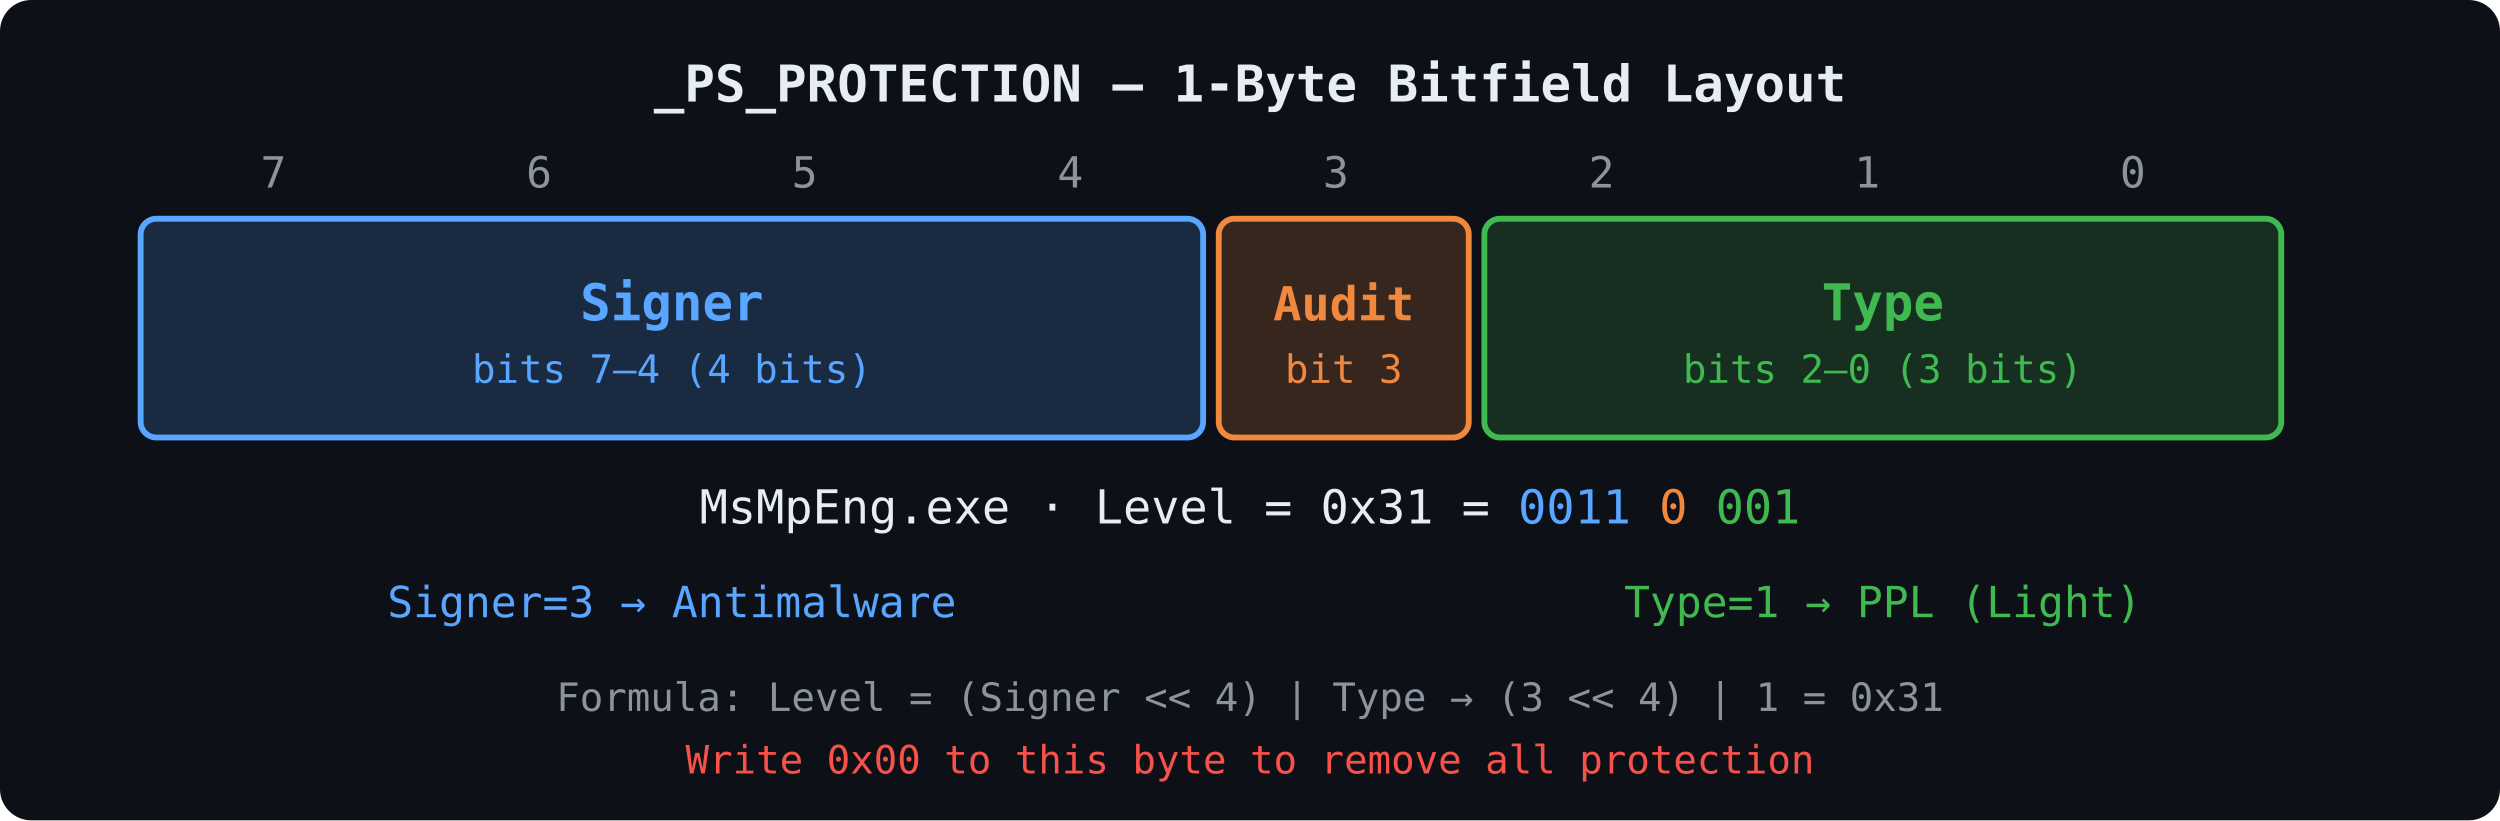
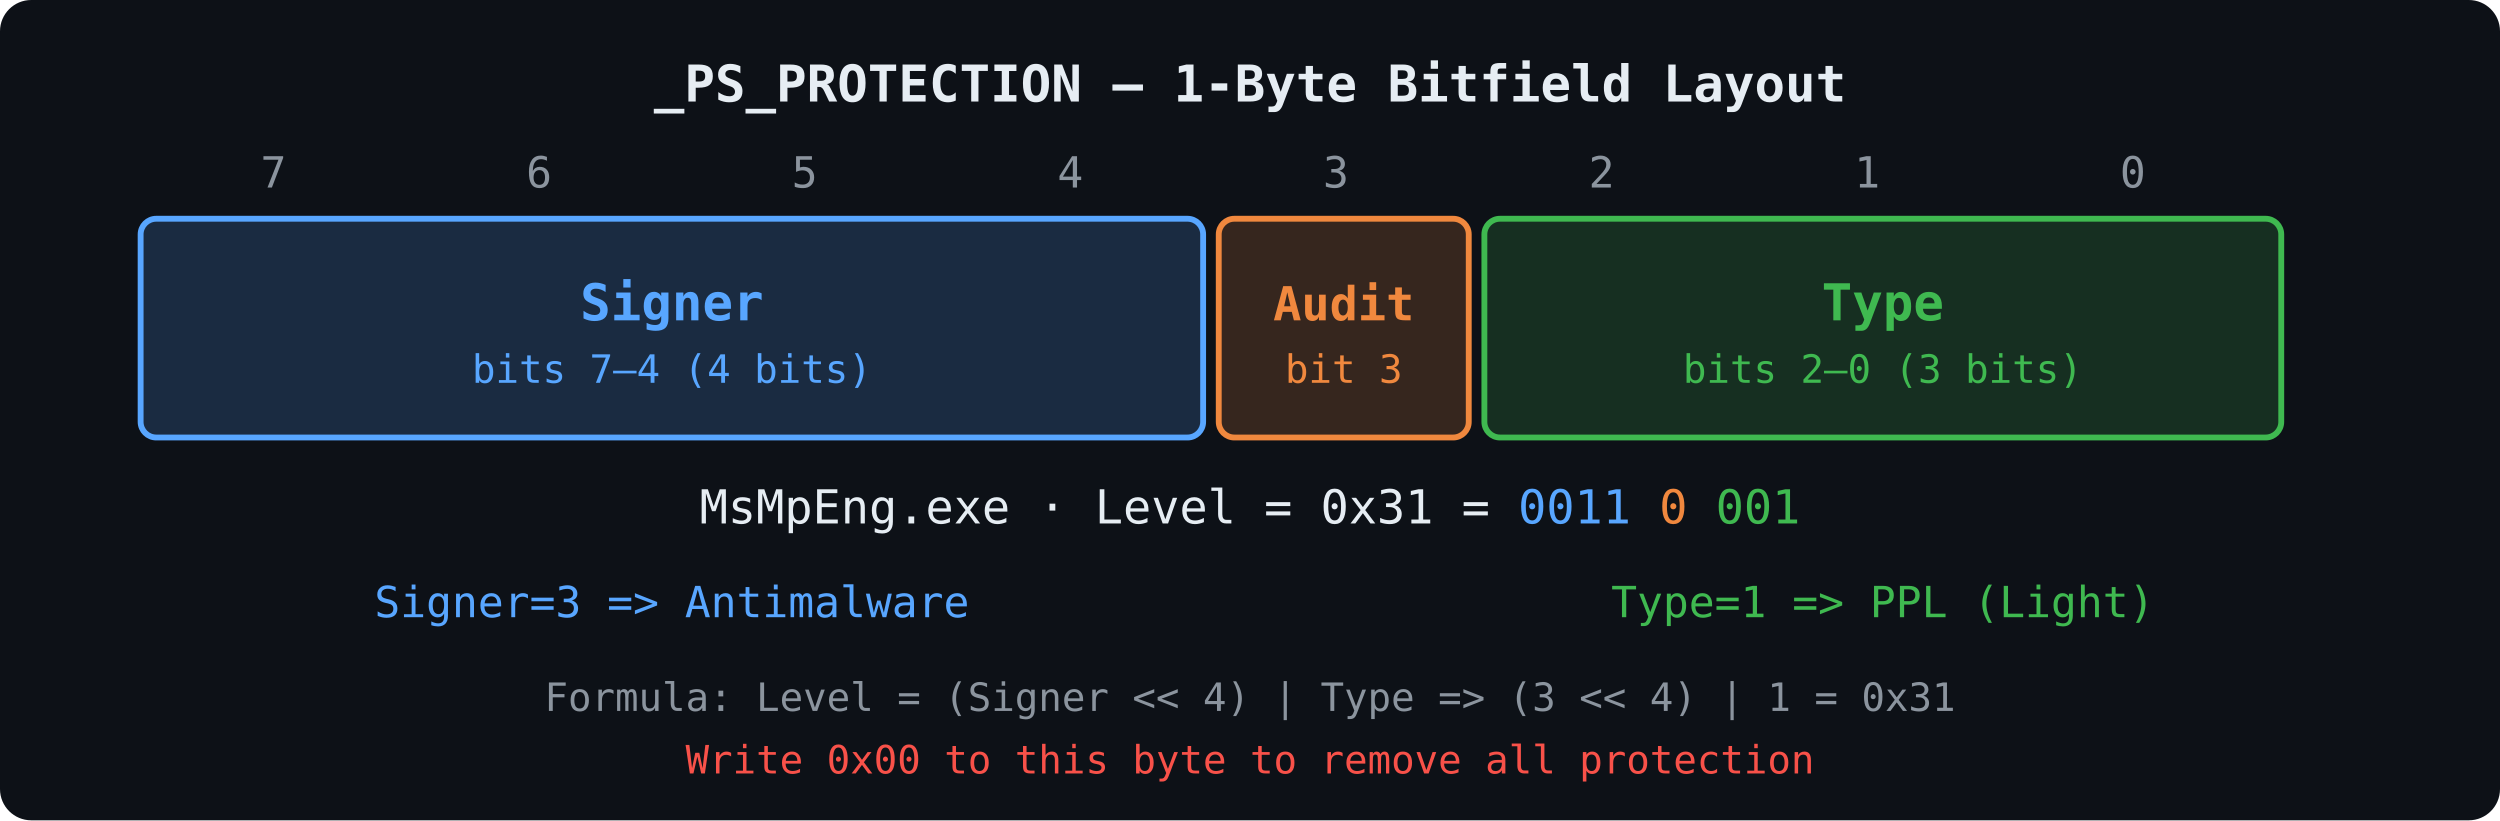
<svg xmlns="http://www.w3.org/2000/svg" width="640" height="210" viewBox="0 0 640 210">
  <rect x="0" y="0" width="640" height="210" fill="#0d1117" stroke="none" stroke-width="0" rx="8" />
  <text x="320" y="26" fill="#e6edf3" font-size="13" font-family="JetBrains Mono,Consolas,monospace" font-weight="bold" text-anchor="middle">_PS_PROTECTION — 1-Byte Bitfield Layout</text>
  <text x="70" y="48" fill="#8b949e" font-size="11" font-family="JetBrains Mono,Consolas,monospace" text-anchor="middle">7</text>
  <text x="138" y="48" fill="#8b949e" font-size="11" font-family="JetBrains Mono,Consolas,monospace" text-anchor="middle">6</text>
  <text x="206" y="48" fill="#8b949e" font-size="11" font-family="JetBrains Mono,Consolas,monospace" text-anchor="middle">5</text>
  <text x="274" y="48" fill="#8b949e" font-size="11" font-family="JetBrains Mono,Consolas,monospace" text-anchor="middle">4</text>
  <text x="342" y="48" fill="#8b949e" font-size="11" font-family="JetBrains Mono,Consolas,monospace" text-anchor="middle">3</text>
  <text x="410" y="48" fill="#8b949e" font-size="11" font-family="JetBrains Mono,Consolas,monospace" text-anchor="middle">2</text>
  <text x="478" y="48" fill="#8b949e" font-size="11" font-family="JetBrains Mono,Consolas,monospace" text-anchor="middle">1</text>
  <text x="546" y="48" fill="#8b949e" font-size="11" font-family="JetBrains Mono,Consolas,monospace" text-anchor="middle">0</text>
  <rect x="36" y="56" width="272" height="56" fill="rgba(88,166,255,0.18)" stroke="#58a6ff" stroke-width="1.5" rx="4" />
  <text x="172" y="82" fill="#58a6ff" font-size="13" font-family="JetBrains Mono,Consolas,monospace" font-weight="bold" text-anchor="middle">Signer</text>
  <text x="172" y="98" fill="#58a6ff" font-size="10" font-family="JetBrains Mono,Consolas,monospace" text-anchor="middle">bits 7–4  (4 bits)</text>
  <rect x="312" y="56" width="64" height="56" fill="rgba(240,136,62,0.18)" stroke="#f0883e" stroke-width="1.5" rx="4" />
  <text x="344" y="82" fill="#f0883e" font-size="12" font-family="JetBrains Mono,Consolas,monospace" font-weight="bold" text-anchor="middle">Audit</text>
  <text x="344" y="98" fill="#f0883e" font-size="10" font-family="JetBrains Mono,Consolas,monospace" text-anchor="middle">bit 3</text>
  <rect x="380" y="56" width="204" height="56" fill="rgba(63,185,80,0.18)" stroke="#3fb950" stroke-width="1.5" rx="4" />
  <text x="482" y="82" fill="#3fb950" font-size="13" font-family="JetBrains Mono,Consolas,monospace" font-weight="bold" text-anchor="middle">Type</text>
  <text x="482" y="98" fill="#3fb950" font-size="10" font-family="JetBrains Mono,Consolas,monospace" text-anchor="middle">bits 2–0  (3 bits)</text>
  <text x="320" y="134" fill="#e6edf3" font-size="12" font-family="JetBrains Mono,Consolas,monospace" text-anchor="middle">MsMpEng.exe  ·  Level = 0x31  =  <tspan fill="#58a6ff">0011</tspan>
    <tspan fill="#f0883e">0</tspan>
    <tspan fill="#3fb950">001</tspan>
  </text>
-   <text x="172" y="158" fill="#58a6ff" font-size="11" font-family="JetBrains Mono,Consolas,monospace" text-anchor="middle">Signer=3 → Antimalware</text>
-   <text x="482" y="158" fill="#3fb950" font-size="11" font-family="JetBrains Mono,Consolas,monospace" text-anchor="middle">Type=1 → PPL (Light)</text>
-   <text x="320" y="182" fill="#8b949e" font-size="10" font-family="JetBrains Mono,Consolas,monospace" text-anchor="middle">Formula:  Level = (Signer &lt;&lt; 4) | Type   →   (3 &lt;&lt; 4) | 1 = 0x31</text>
+   <text x="172" y="158" fill="#58a6ff" font-size="11" font-family="JetBrains Mono,Consolas,monospace" text-anchor="middle">Signer=3 =&gt; Antimalware</text>
+   <text x="482" y="158" fill="#3fb950" font-size="11" font-family="JetBrains Mono,Consolas,monospace" text-anchor="middle">Type=1 =&gt; PPL (Light)</text>
+   <text x="320" y="182" fill="#8b949e" font-size="10" font-family="JetBrains Mono,Consolas,monospace" text-anchor="middle">Formula:  Level = (Signer &lt;&lt; 4) | Type   =&gt;   (3 &lt;&lt; 4) | 1 = 0x31</text>
  <text x="320" y="198" fill="#f85149" font-size="10" font-family="JetBrains Mono,Consolas,monospace" text-anchor="middle">Write 0x00 to this byte to remove all protection</text>
</svg>
